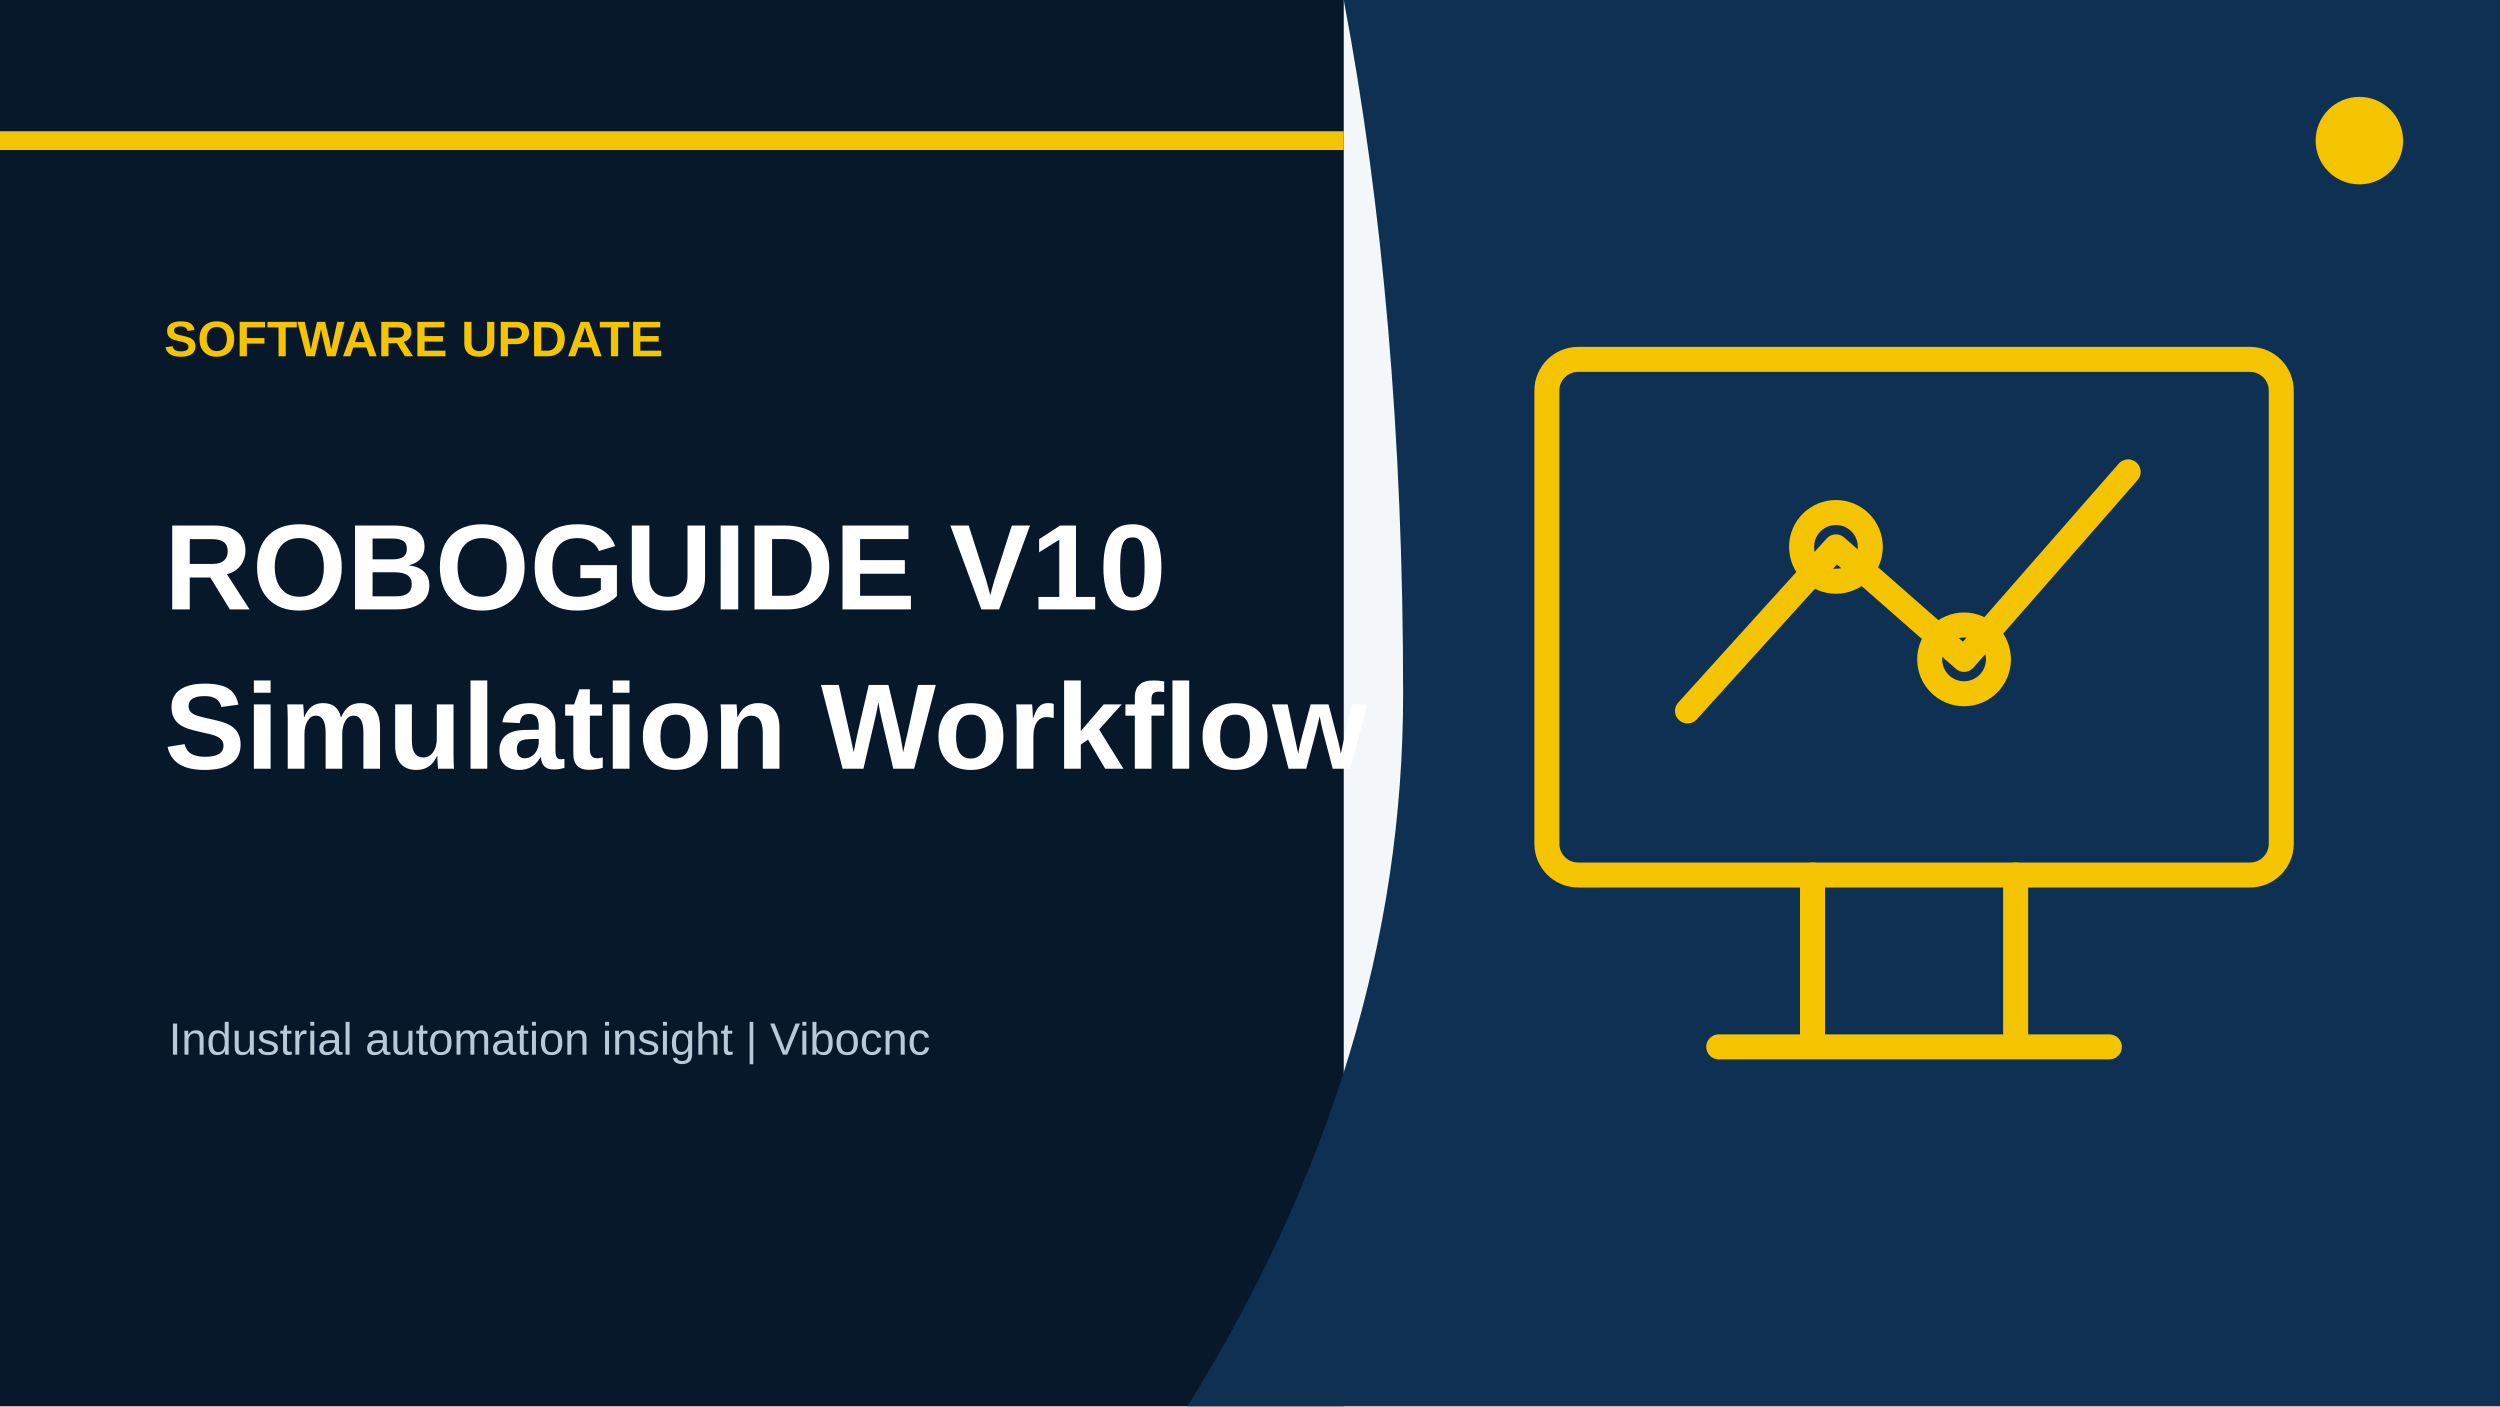
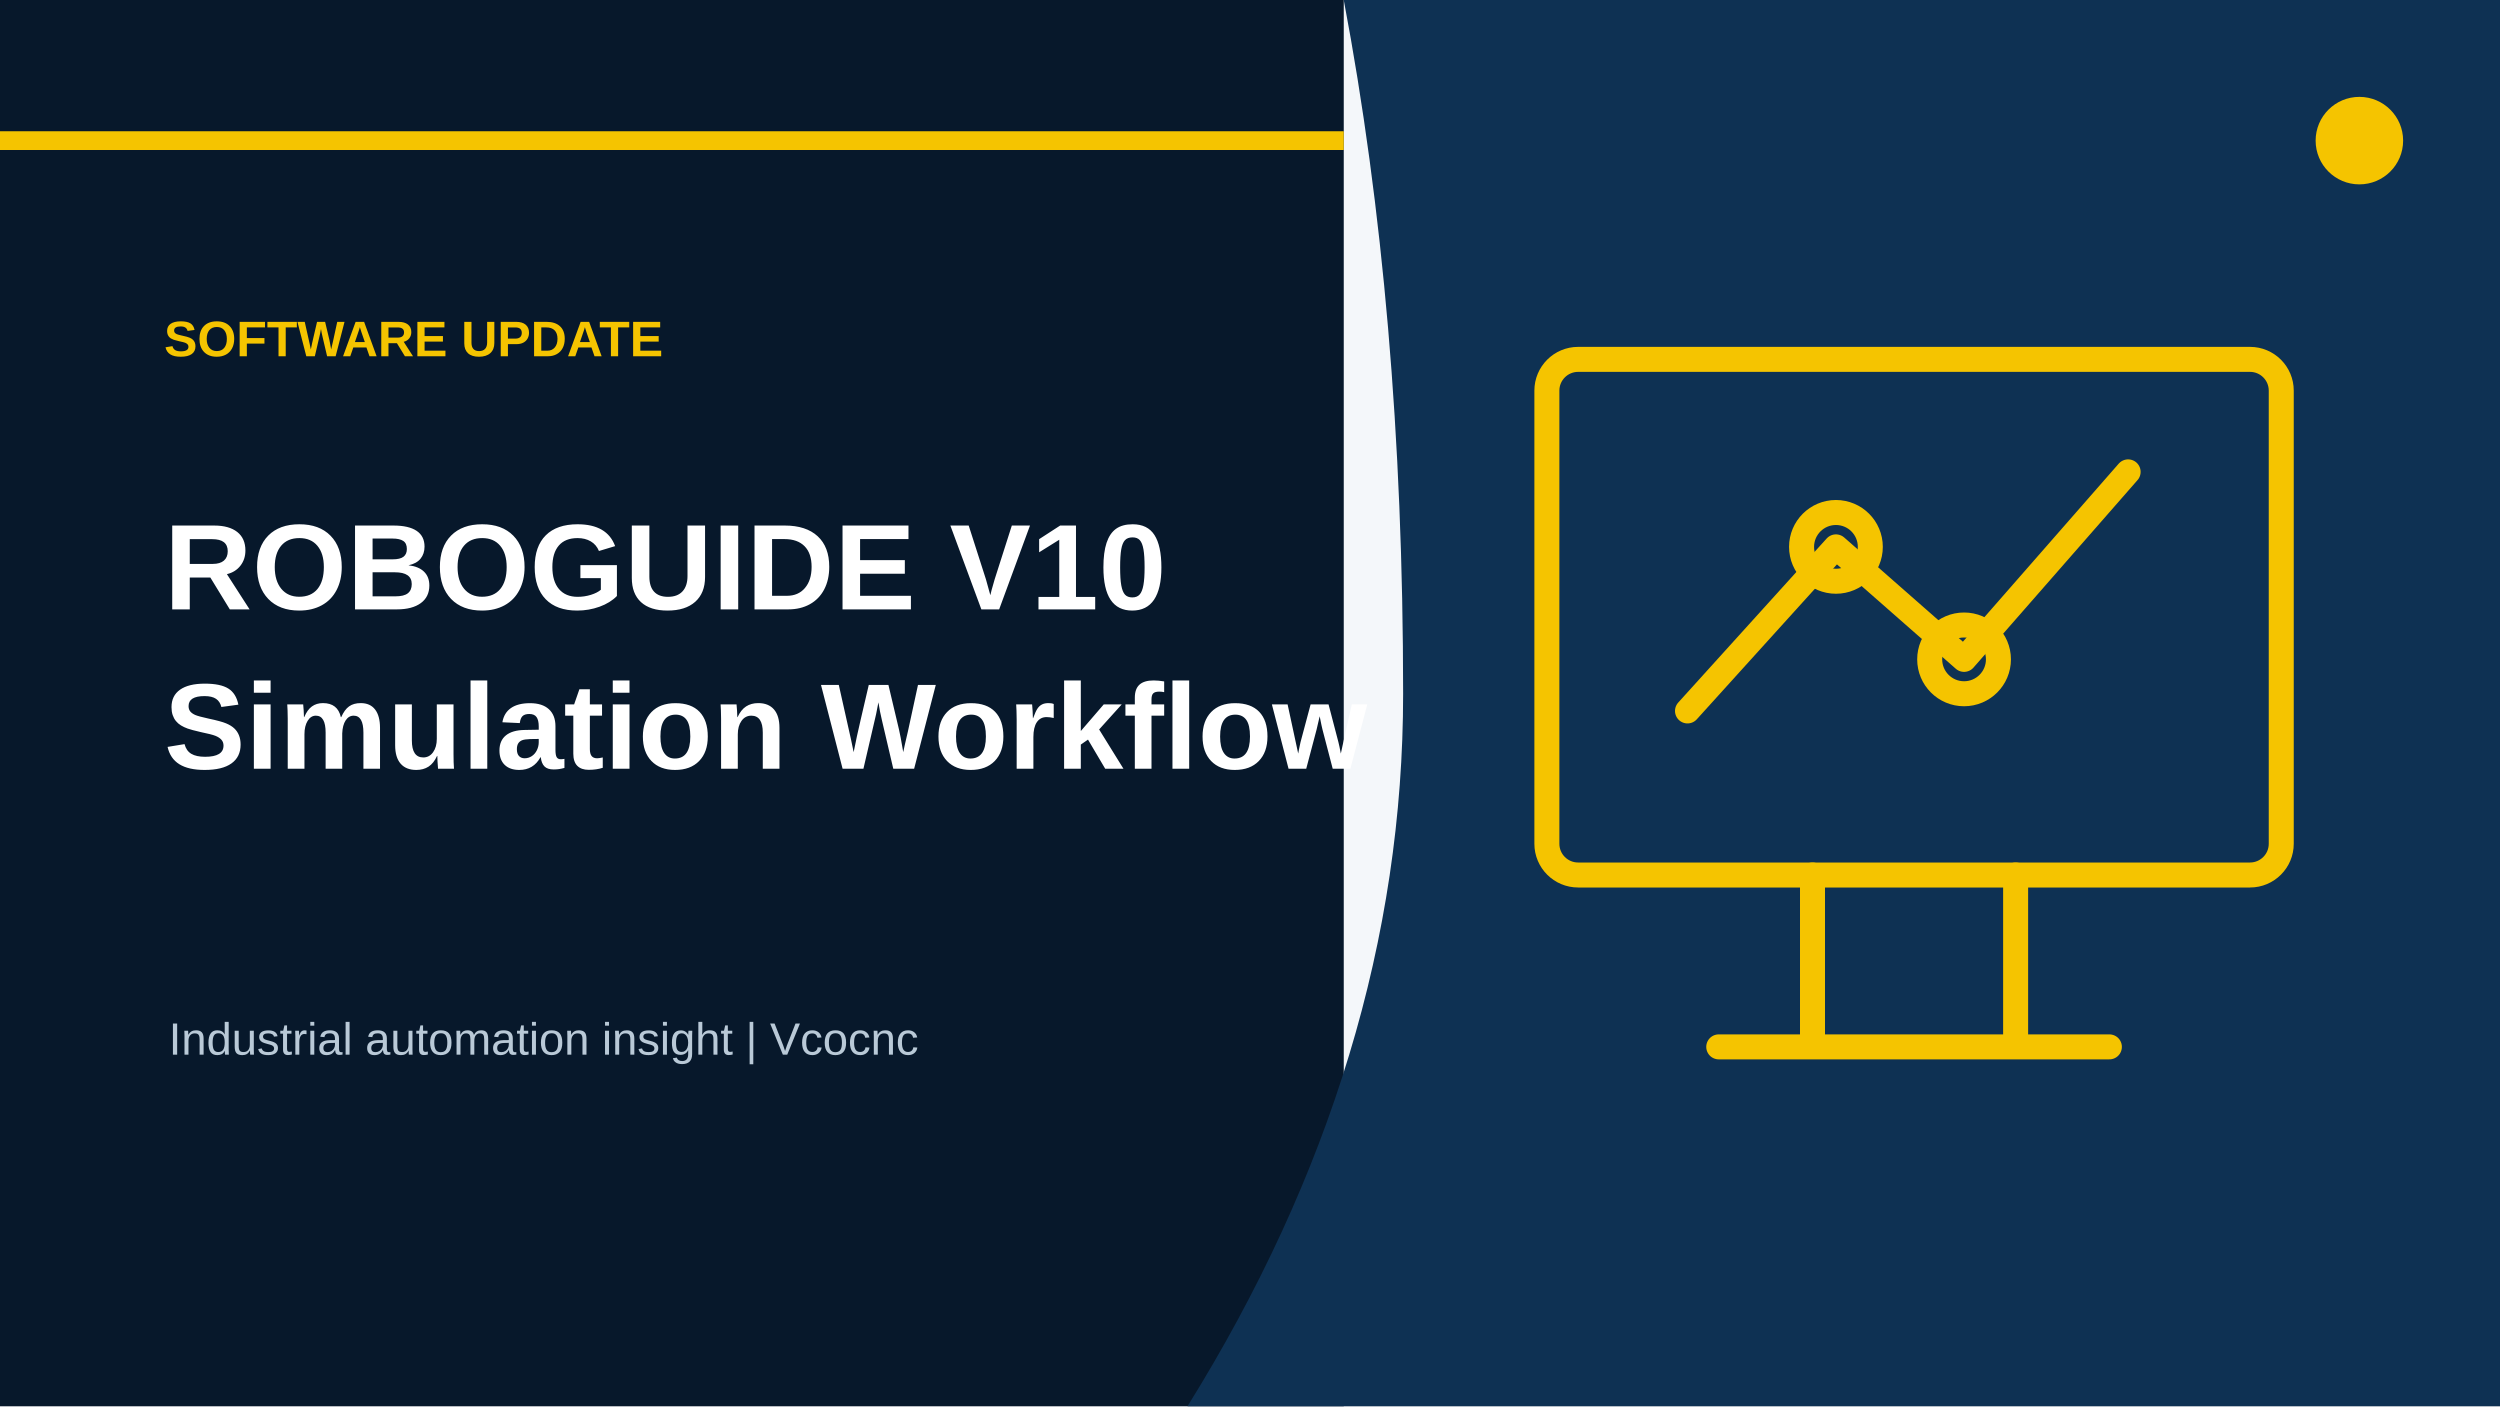
<svg xmlns="http://www.w3.org/2000/svg" width="1600" height="900" viewBox="0 0 1600 900" role="img" aria-labelledby="title description">
  <rect width="1600" height="900" fill="#f4f7fa" />
  <rect x="0" y="0" width="860" height="900" fill="#07182b" />
  <path d="M860 0h740v900H760c92-148 138-300 138-456C898 280 885 132 860 0z" fill="#0e3153" />
  <path d="M0 90h860" stroke="#f5c400" stroke-width="12" />
  <text x="105" y="228" fill="#f5c400" font-family="Arial, Helvetica, sans-serif" font-size="32" font-weight="700">SOFTWARE UPDATE</text>
  <text x="105" y="390" fill="#ffffff" font-family="Arial, Helvetica, sans-serif" font-size="78" font-weight="700">ROBOGUIDE V10</text>
  <text x="105" y="492" fill="#ffffff" font-family="Arial, Helvetica, sans-serif" font-size="78" font-weight="700">Simulation Workflow</text>
-   <text x="108" y="675" fill="#b9c9d7" font-family="Arial, Helvetica, sans-serif" font-size="29">Industrial automation insight | Vibocnc</text>
+   <text x="108" y="675" fill="#b9c9d7" font-family="Arial, Helvetica, sans-serif" font-size="29">Industrial automation insight | Vcocnc</text>
  <g fill="none" stroke="#f5c400" stroke-width="16" stroke-linecap="round" stroke-linejoin="round">
    <rect x="990" y="230" width="470" height="330" rx="20" />
    <path d="M1100 670h250M1160 560v110M1290 560v110" />
    <path d="M1080 455l95-105 82 72 105-120" />
    <circle cx="1175" cy="350" r="22" />
    <circle cx="1257" cy="422" r="22" />
  </g>
  <circle cx="1510" cy="90" r="28" fill="#f5c400" />
</svg>
